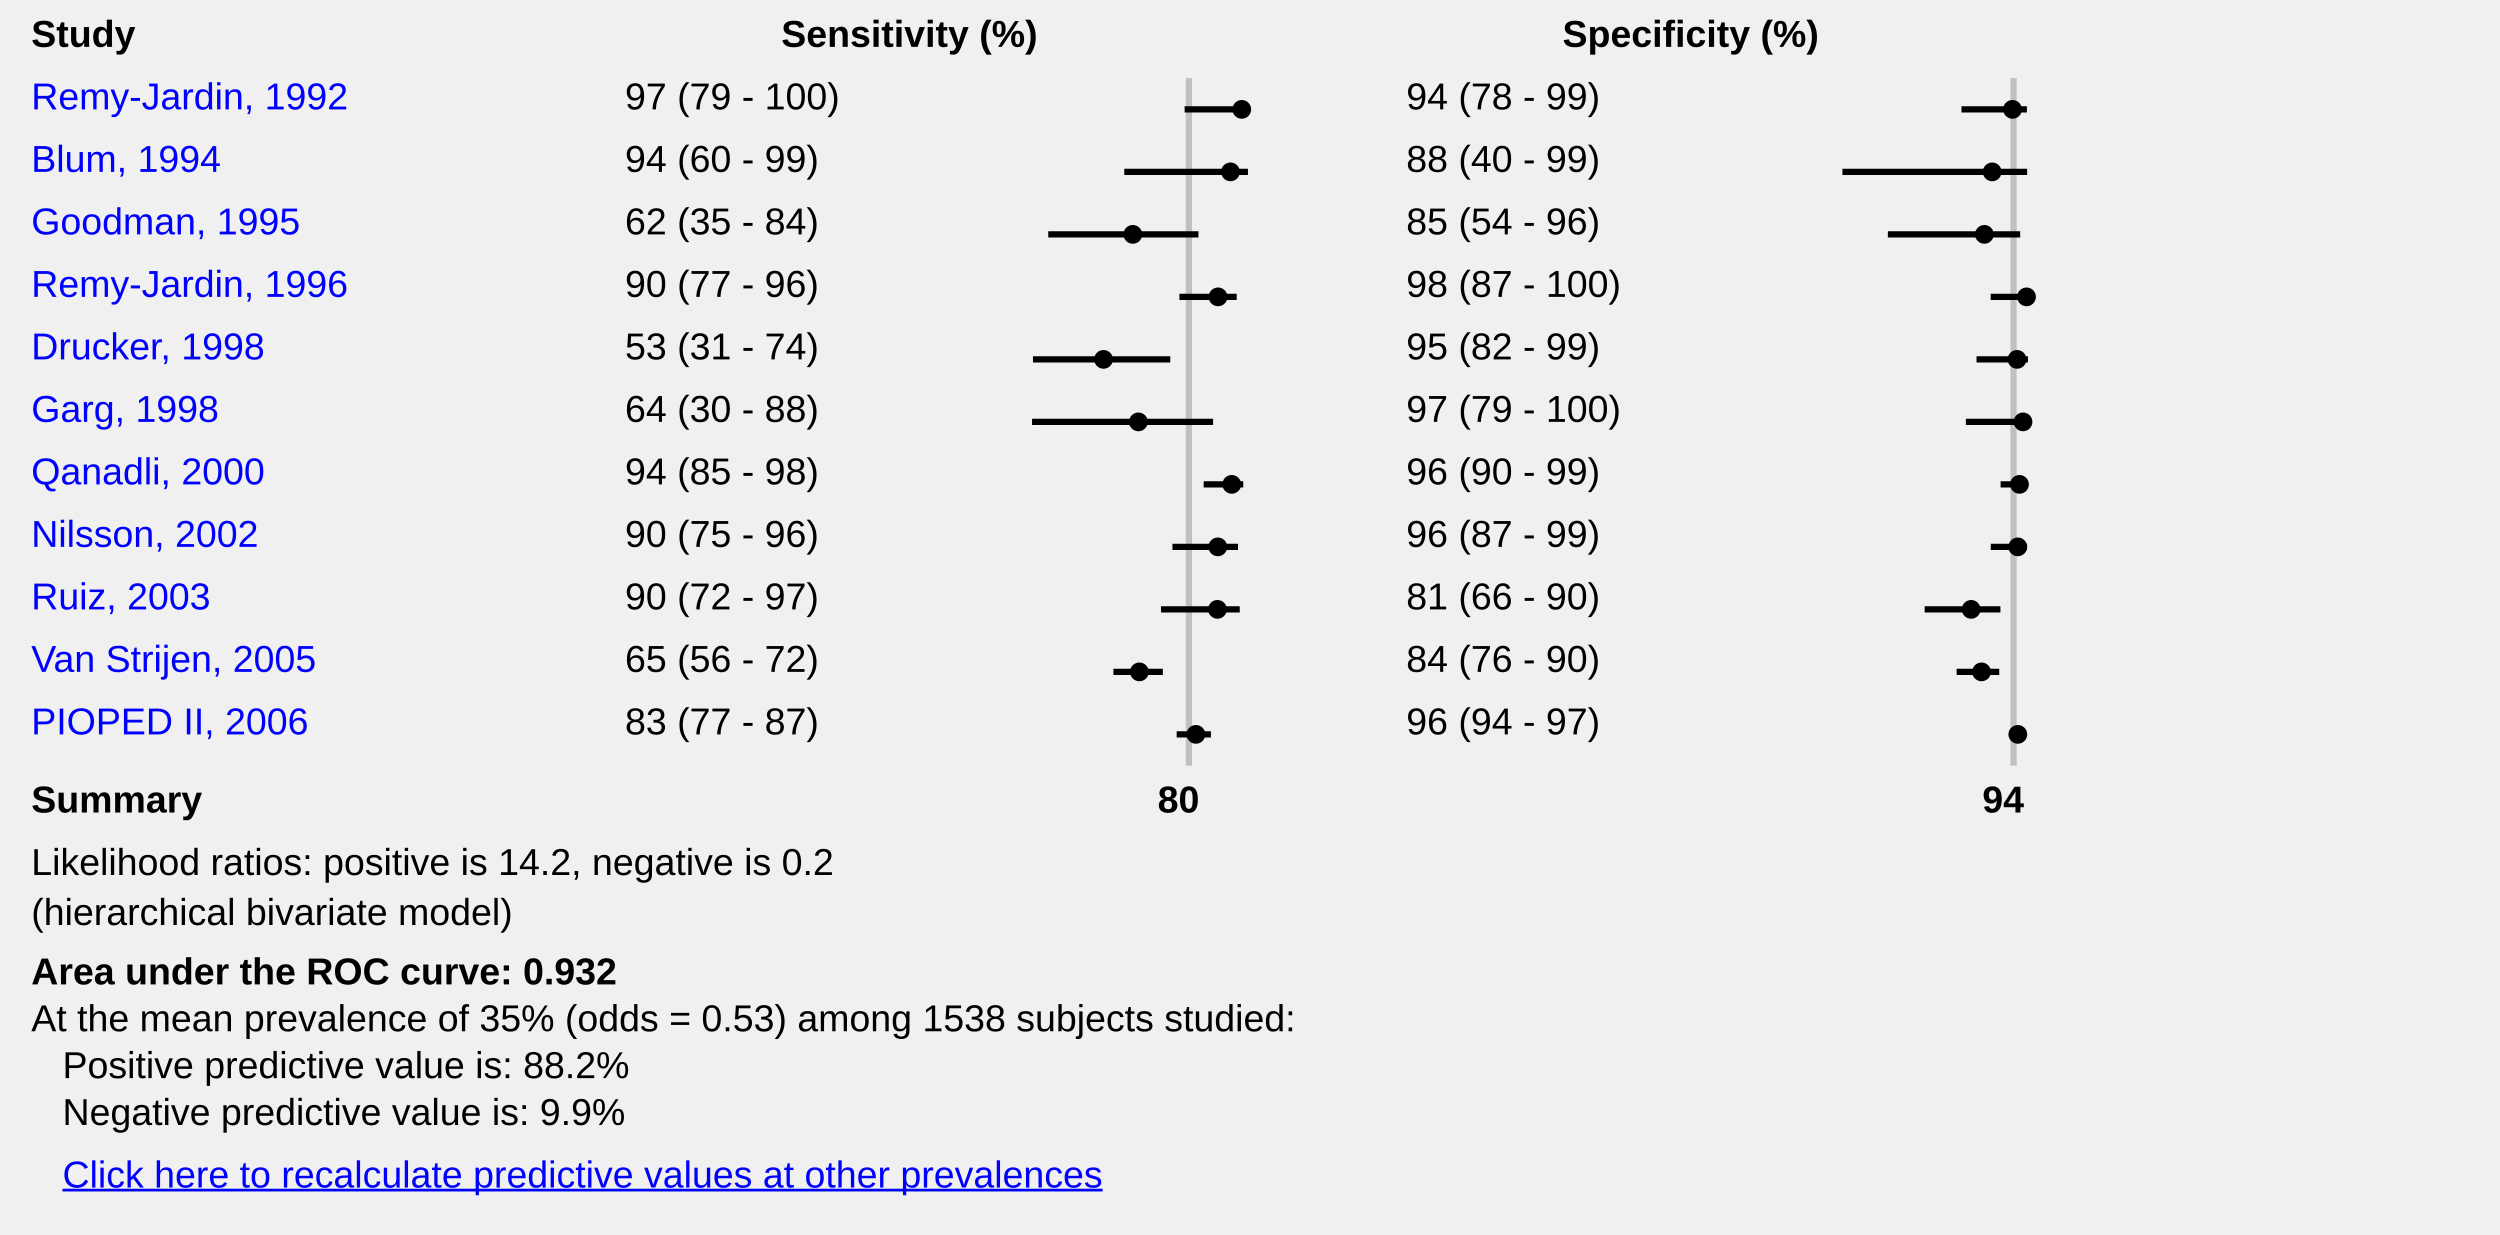
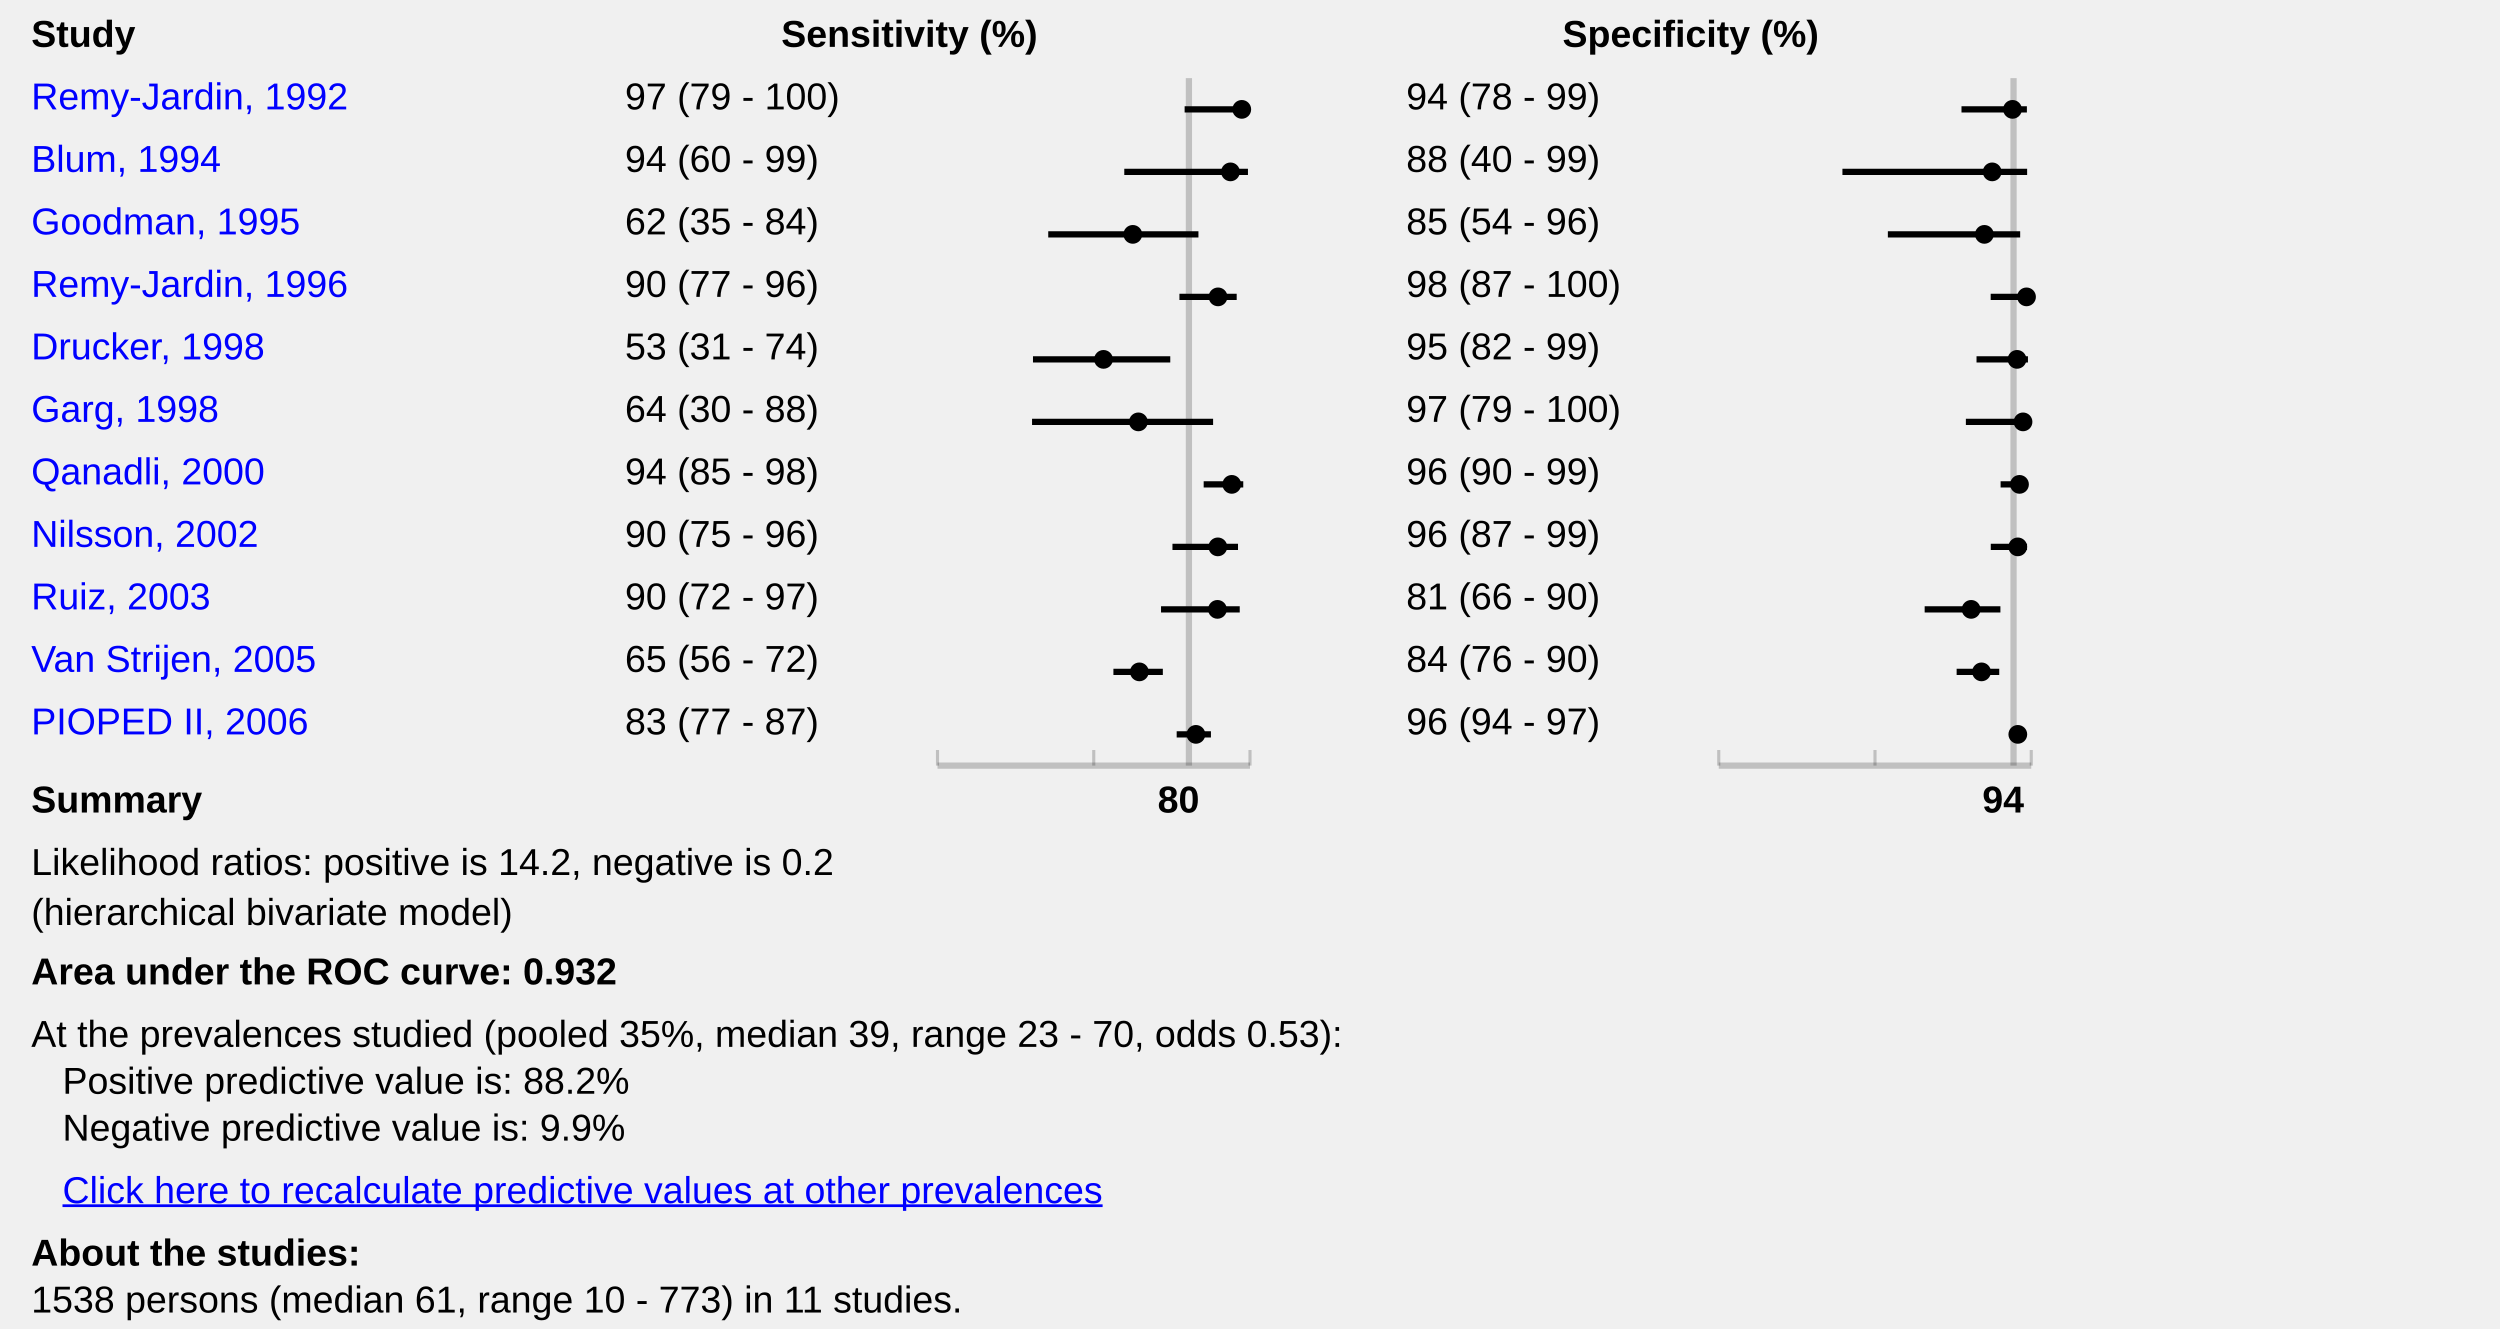
- <svg xmlns="http://www.w3.org/2000/svg" xmlns:xlink="http://www.w3.org/1999/xlink" x="0" y="0" width="800px" height="395px" viewBox="0 0 800 395" style="font-family:Arial, Helvetica, sans-serif">
+ <svg xmlns="http://www.w3.org/2000/svg" xmlns:xlink="http://www.w3.org/1999/xlink" x="0" y="0" width="800px" height="425px" viewBox="0 0 800 425" style="font-family:Arial, Helvetica, sans-serif;color:black;opacity:1" fill="white">
  <text x="10" y="15" fill="black" style="font-weight:bold">Study</text>
  <text x="250" y="15" fill="black" style="font-weight:bold">Sensitivity (%)</text>
  <text x="500" y="15" fill="black" style="font-weight:bold">Specificity (%)</text>
  <a xlink:href="http://pubmed.gov/1410342" title="Study size is 42. Prevalence of the outcome is 43%. Click citation to open abstract at PubMed in a new window." target="_blank">
    <text x="10" y="35" fill="rgba(0,0,255,1)">Remy-Jardin, 1992</text>
  </a>
  <text x="200" y="35" fill="black" style="font-weight:normal">97 (79 - 100)</text>
  <circle cx="397.368" cy="35" r="3" stroke-width="0" style="fill:black;" />
  <line x1="379.079" y1="35" x2="399.725" y2="35" style="stroke:rgba(0,0,0,1);stroke-width:2" />
  <text x="450" y="35" fill="black" style="font-weight:normal">94 (78 - 99)</text>
  <circle cx="644" cy="35" r="3" stroke-width="0" style="fill:black;" />
  <line x1="627.677" y1="35" x2="648.602" y2="35" style="stroke:rgba(0,0,0,1);stroke-width:2" />
  <a xlink:href="http://pubmed.gov/8017318" title="Study size is 10. Prevalence of the outcome is 70%. Click citation to open abstract at PubMed in a new window." target="_blank">
    <text x="10" y="55" fill="rgba(0,0,255,1)">Blum, 1994</text>
  </a>
  <text x="200" y="55" fill="black" style="font-weight:normal">94 (60 - 99)</text>
  <circle cx="393.75" cy="55" r="3" stroke-width="0" style="fill:black;" />
  <line x1="359.77" y1="55" x2="399.344" y2="55" style="stroke:rgba(0,0,0,1);stroke-width:2" />
  <text x="450" y="55" fill="black" style="font-weight:normal">88 (40 - 99)</text>
  <circle cx="637.5" cy="55" r="3" stroke-width="0" style="fill:black;" />
  <line x1="589.577" y1="55" x2="648.681" y2="55" style="stroke:rgba(0,0,0,1);stroke-width:2" />
  <a xlink:href="http://pubmed.gov/7754875" title="Study size is 20. Prevalence of the outcome is 55%. Click citation to open abstract at PubMed in a new window." target="_blank">
    <text x="10" y="75" fill="rgba(0,0,255,1)">Goodman, 1995</text>
  </a>
  <text x="200" y="75" fill="black" style="font-weight:normal">62 (35 - 84)</text>
  <circle cx="362.5" cy="75" r="3" stroke-width="0" style="fill:black;" />
  <line x1="335.437" y1="75" x2="383.501" y2="75" style="stroke:rgba(0,0,0,1);stroke-width:2" />
  <text x="450" y="75" fill="black" style="font-weight:normal">85 (54 - 96)</text>
  <circle cx="635" cy="75" r="3" stroke-width="0" style="fill:black;" />
  <line x1="604.115" y1="75" x2="646.457" y2="75" style="stroke:rgba(0,0,0,1);stroke-width:2" />
  <a xlink:href="http://pubmed.gov/8756918" title="Study size is 75. Prevalence of the outcome is 57%. Click citation to open abstract at PubMed in a new window." target="_blank">
    <text x="10" y="95" fill="rgba(0,0,255,1)">Remy-Jardin, 1996</text>
  </a>
  <text x="200" y="95" fill="black" style="font-weight:normal">90 (77 - 96)</text>
  <circle cx="389.773" cy="95" r="3" stroke-width="0" style="fill:black;" />
  <line x1="377.418" y1="95" x2="395.74" y2="95" style="stroke:rgba(0,0,0,1);stroke-width:2" />
  <text x="450" y="95" fill="black" style="font-weight:normal">98 (87 - 100)</text>
  <circle cx="648.485" cy="95" r="3" stroke-width="0" style="fill:black;" />
  <line x1="637.017" y1="95" x2="649.842" y2="95" style="stroke:rgba(0,0,0,1);stroke-width:2" />
  <a xlink:href="http://pubmed.gov/9769837" title="Study size is 47. Prevalence of the outcome is 32%. Click citation to open abstract at PubMed in a new window." target="_blank">
    <text x="10" y="115" fill="rgba(0,0,255,1)">Drucker, 1998</text>
  </a>
  <text x="200" y="115" fill="black" style="font-weight:normal">53 (31 - 74)</text>
  <circle cx="353.125" cy="115" r="3" stroke-width="0" style="fill:black;" />
  <line x1="330.554" y1="115" x2="374.486" y2="115" style="stroke:rgba(0,0,0,1);stroke-width:2" />
  <text x="450" y="115" fill="black" style="font-weight:normal">95 (82 - 99)</text>
  <circle cx="645.455" cy="115" r="3" stroke-width="0" style="fill:black;" />
  <line x1="632.487" y1="115" x2="648.943" y2="115" style="stroke:rgba(0,0,0,1);stroke-width:2" />
  <a xlink:href="http://pubmed.gov/9646814" title="Study size is 24. Prevalence of the outcome is 25%. Click citation to open abstract at PubMed in a new window." target="_blank">
    <text x="10" y="135" fill="rgba(0,0,255,1)">Garg, 1998</text>
  </a>
  <text x="200" y="135" fill="black" style="font-weight:normal">64 (30 - 88)</text>
  <circle cx="364.286" cy="135" r="3" stroke-width="0" style="fill:black;" />
  <line x1="330.256" y1="135" x2="388.192" y2="135" style="stroke:rgba(0,0,0,1);stroke-width:2" />
  <text x="450" y="135" fill="black" style="font-weight:normal">97 (79 - 100)</text>
  <circle cx="647.368" cy="135" r="3" stroke-width="0" style="fill:black;" />
  <line x1="629.079" y1="135" x2="649.725" y2="135" style="stroke:rgba(0,0,0,1);stroke-width:2" />
  <a xlink:href="http://pubmed.gov/11058644" title="Study size is 151. Prevalence of the outcome is 39%. Click citation to open abstract at PubMed in a new window." target="_blank">
    <text x="10" y="155" fill="rgba(0,0,255,1)">Qanadli, 2000</text>
  </a>
  <text x="200" y="155" fill="black" style="font-weight:normal">94 (85 - 98)</text>
  <circle cx="394.167" cy="155" r="3" stroke-width="0" style="fill:black;" />
  <line x1="385.175" y1="155" x2="397.843" y2="155" style="stroke:rgba(0,0,0,1);stroke-width:2" />
  <text x="450" y="155" fill="black" style="font-weight:normal">96 (90 - 99)</text>
  <circle cx="646.237" cy="155" r="3" stroke-width="0" style="fill:black;" />
  <line x1="640.192" y1="155" x2="648.613" y2="155" style="stroke:rgba(0,0,0,1);stroke-width:2" />
  <a xlink:href="http://pubmed.gov/12626206" title="Study size is 90. Prevalence of the outcome is 37%. Click citation to open abstract at PubMed in a new window." target="_blank">
    <text x="10" y="175" fill="rgba(0,0,255,1)">Nilsson, 2002</text>
  </a>
  <text x="200" y="175" fill="black" style="font-weight:normal">90 (75 - 96)</text>
  <circle cx="389.706" cy="175" r="3" stroke-width="0" style="fill:black;" />
  <line x1="375.188" y1="175" x2="396.163" y2="175" style="stroke:rgba(0,0,0,1);stroke-width:2" />
  <text x="450" y="175" fill="black" style="font-weight:normal">96 (87 - 99)</text>
  <circle cx="645.69" cy="175" r="3" stroke-width="0" style="fill:black;" />
  <line x1="637.048" y1="175" x2="648.655" y2="175" style="stroke:rgba(0,0,0,1);stroke-width:2" />
  <a xlink:href="http://pubmed.gov/12664123" title="Study size is 61. Prevalence of the outcome is 38%. Click citation to open abstract at PubMed in a new window." target="_blank">
    <text x="10" y="195" fill="rgba(0,0,255,1)">Ruiz, 2003</text>
  </a>
  <text x="200" y="195" fill="black" style="font-weight:normal">90 (72 - 97)</text>
  <circle cx="389.583" cy="195" r="3" stroke-width="0" style="fill:black;" />
  <line x1="371.529" y1="195" x2="396.715" y2="195" style="stroke:rgba(0,0,0,1);stroke-width:2" />
  <text x="450" y="195" fill="black" style="font-weight:normal">81 (66 - 90)</text>
  <circle cx="630.769" cy="195" r="3" stroke-width="0" style="fill:black;" />
  <line x1="615.891" y1="195" x2="640.13" y2="195" style="stroke:rgba(0,0,0,1);stroke-width:2" />
  <a xlink:href="http://pubmed.gov/15634261" title="Study size is 245. Prevalence of the outcome is 56%. Click citation to open abstract at PubMed in a new window." target="_blank">
    <text x="10" y="215" fill="rgba(0,0,255,1)">Van Strijen, 2005</text>
  </a>
  <text x="200" y="215" fill="black" style="font-weight:normal">65 (56 - 72)</text>
  <circle cx="364.599" cy="215" r="3" stroke-width="0" style="fill:black;" />
  <line x1="356.293" y1="215" x2="372.108" y2="215" style="stroke:rgba(0,0,0,1);stroke-width:2" />
  <text x="450" y="215" fill="black" style="font-weight:normal">84 (76 - 90)</text>
  <circle cx="634.091" cy="215" r="3" stroke-width="0" style="fill:black;" />
  <line x1="626.124" y1="215" x2="639.757" y2="215" style="stroke:rgba(0,0,0,1);stroke-width:2" />
  <a xlink:href="http://pubmed.gov/16738268" title="Study size is 773. Prevalence of the outcome is 23%. Click citation to open abstract at PubMed in a new window." target="_blank">
    <text x="10" y="235" fill="rgba(0,0,255,1)">PIOPED II, 2006</text>
  </a>
  <text x="200" y="235" fill="black" style="font-weight:normal">83 (77 - 87)</text>
  <circle cx="382.692" cy="235" r="3" stroke-width="0" style="fill:black;" />
  <line x1="376.536" y1="235" x2="387.497" y2="235" style="stroke:rgba(0,0,0,1);stroke-width:2" />
  <text x="450" y="235" fill="black" style="font-weight:normal">96 (94 - 97)</text>
  <circle cx="645.7" cy="235" r="3" stroke-width="0" style="fill:black;" />
  <line x1="643.752" y1="235" x2="647.06" y2="235" style="stroke:rgba(0,0,0,1);stroke-width:2" />
-   <text x="10" y="260" fill="black" style="font-weight:bold">Summary</text>
-   <text x="370.451" y="260" fill="black" style="font-weight:bold">80 </text>
-   <text x="634.334" y="260" fill="black" style="font-weight:bold">94 </text>
-   <text x="10" y="280" fill="black">Likelihood ratios: positive is 14.2, negative is 0.2</text>
-   <text x="10" y="296" fill="black">(hierarchical bivariate model)</text>
-   <line x1="380.451" y1="25" x2="380.451" y2="245" style="stroke:rgba(0,0,0,0.2);stroke-width:2" />
-   <line x1="644.334" y1="25" x2="644.334" y2="245" style="stroke:rgba(0,0,0,0.2);stroke-width:2" />
-   <text x="10" y="315" fill="black" style="font-weight:bold">Area under the ROC curve: 0.932</text>
-   <text x="10" y="330" fill="black" style="font-weight:normal">At the mean prevalence of 35% (odds = 0.53) among 1538 subjects studied:</text>
-   <text x="20" y="345" fill="black" style="font-weight:normal">Positive predictive value is: 88.2%</text>
-   <text x="20" y="360" fill="black" style="font-weight:normal">Negative predictive value is: 9.9%</text>
-   <a xlink:href="http://sumsearch.org/calc/calc.aspx?calc_dx_SnSp.aspx?prevalence=35&amp;sensitivity=80&amp;specificity=94" title="Adjust prevalence and recalculate predictive values" target="_blank">
-     <text x="20" y="380" fill="rgba(0,0,255,1)" style="font-weight:normal;text-decoration:underline;">Click here to recalculate predictive values at other prevalences</text>
-   </a>
+   <g style="stroke:rgba(0,0,0,0.2);stroke-width:2">
+     <line x1="300" y1="245" x2="400" y2="245" />
+     <line x1="550" y1="245" x2="650" y2="245" />
+   </g>
+   <g stroke="rgba(0,0,0,0.2)" stroke-width="1" fill="rgba(0,0,0,0.2)">
+     <g transform="translate(400, 245) rotate(180)">
+       <path d="M 0,0 L 0,5 M 50,0 L 50,5 M 100,0 L 100,5" />
+     </g>
+     <g transform="translate(650, 245) rotate(180)">
+       <path d="M 0,0 L 0,5 M 50,0 L 50,5 M 100,0 L 100,5" />
+     </g>
+   </g>
+   <g style="stroke:rgba(0,0,0,0.2);stroke-width:2">
+     <line x1="380.451" y1="25" x2="380.451" y2="245" />
+     <line x1="644.334" y1="25" x2="644.334" y2="245" />
+   </g>
+   <g fill="black" style="color:black;opacity:1">
+     <text x="10" y="260" style="font-weight:bold">Summary</text>
+     <text x="370.451" y="260" fill="black" style="font-weight:bold">80 </text>
+     <text x="634.334" y="260" fill="black" style="font-weight:bold">94 </text>
+     <text x="10" y="280">Likelihood ratios: positive is 14.2, negative is 0.2</text>
+     <text x="10" y="296">(hierarchical bivariate model)</text>
+     <text x="10" y="315" style="font-weight:bold">Area under the ROC curve: 0.932</text>
+     <text x="10" y="335">At the prevalences studied (pooled 35%, median 39, range 23 - 70, odds 0.53):</text>
+     <text x="20" y="350">Positive predictive value is: 88.2%</text>
+     <text x="20" y="365">Negative predictive value is: 9.9%</text>
+     <a xlink:href="http://sumsearch.org/calc/calc.aspx?calc_dx_SnSp.aspx?prevalence=35&amp;sensitivity=80&amp;specificity=94" title="Adjust prevalence and recalculate predictive values" target="_blank">
+       <text x="20" y="385" fill="rgba(0,0,255,1)" style="font-weight:normal;text-decoration:underline;">Click here to recalculate predictive values at other prevalences</text>
+     </a>
+     <text x="10" y="405" style="font-weight:bold">About the studies:</text>
+     <text x="10" y="420">1538 persons (median 61, range 10 - 773) in 11 studies.</text>
+   </g>
</svg>
